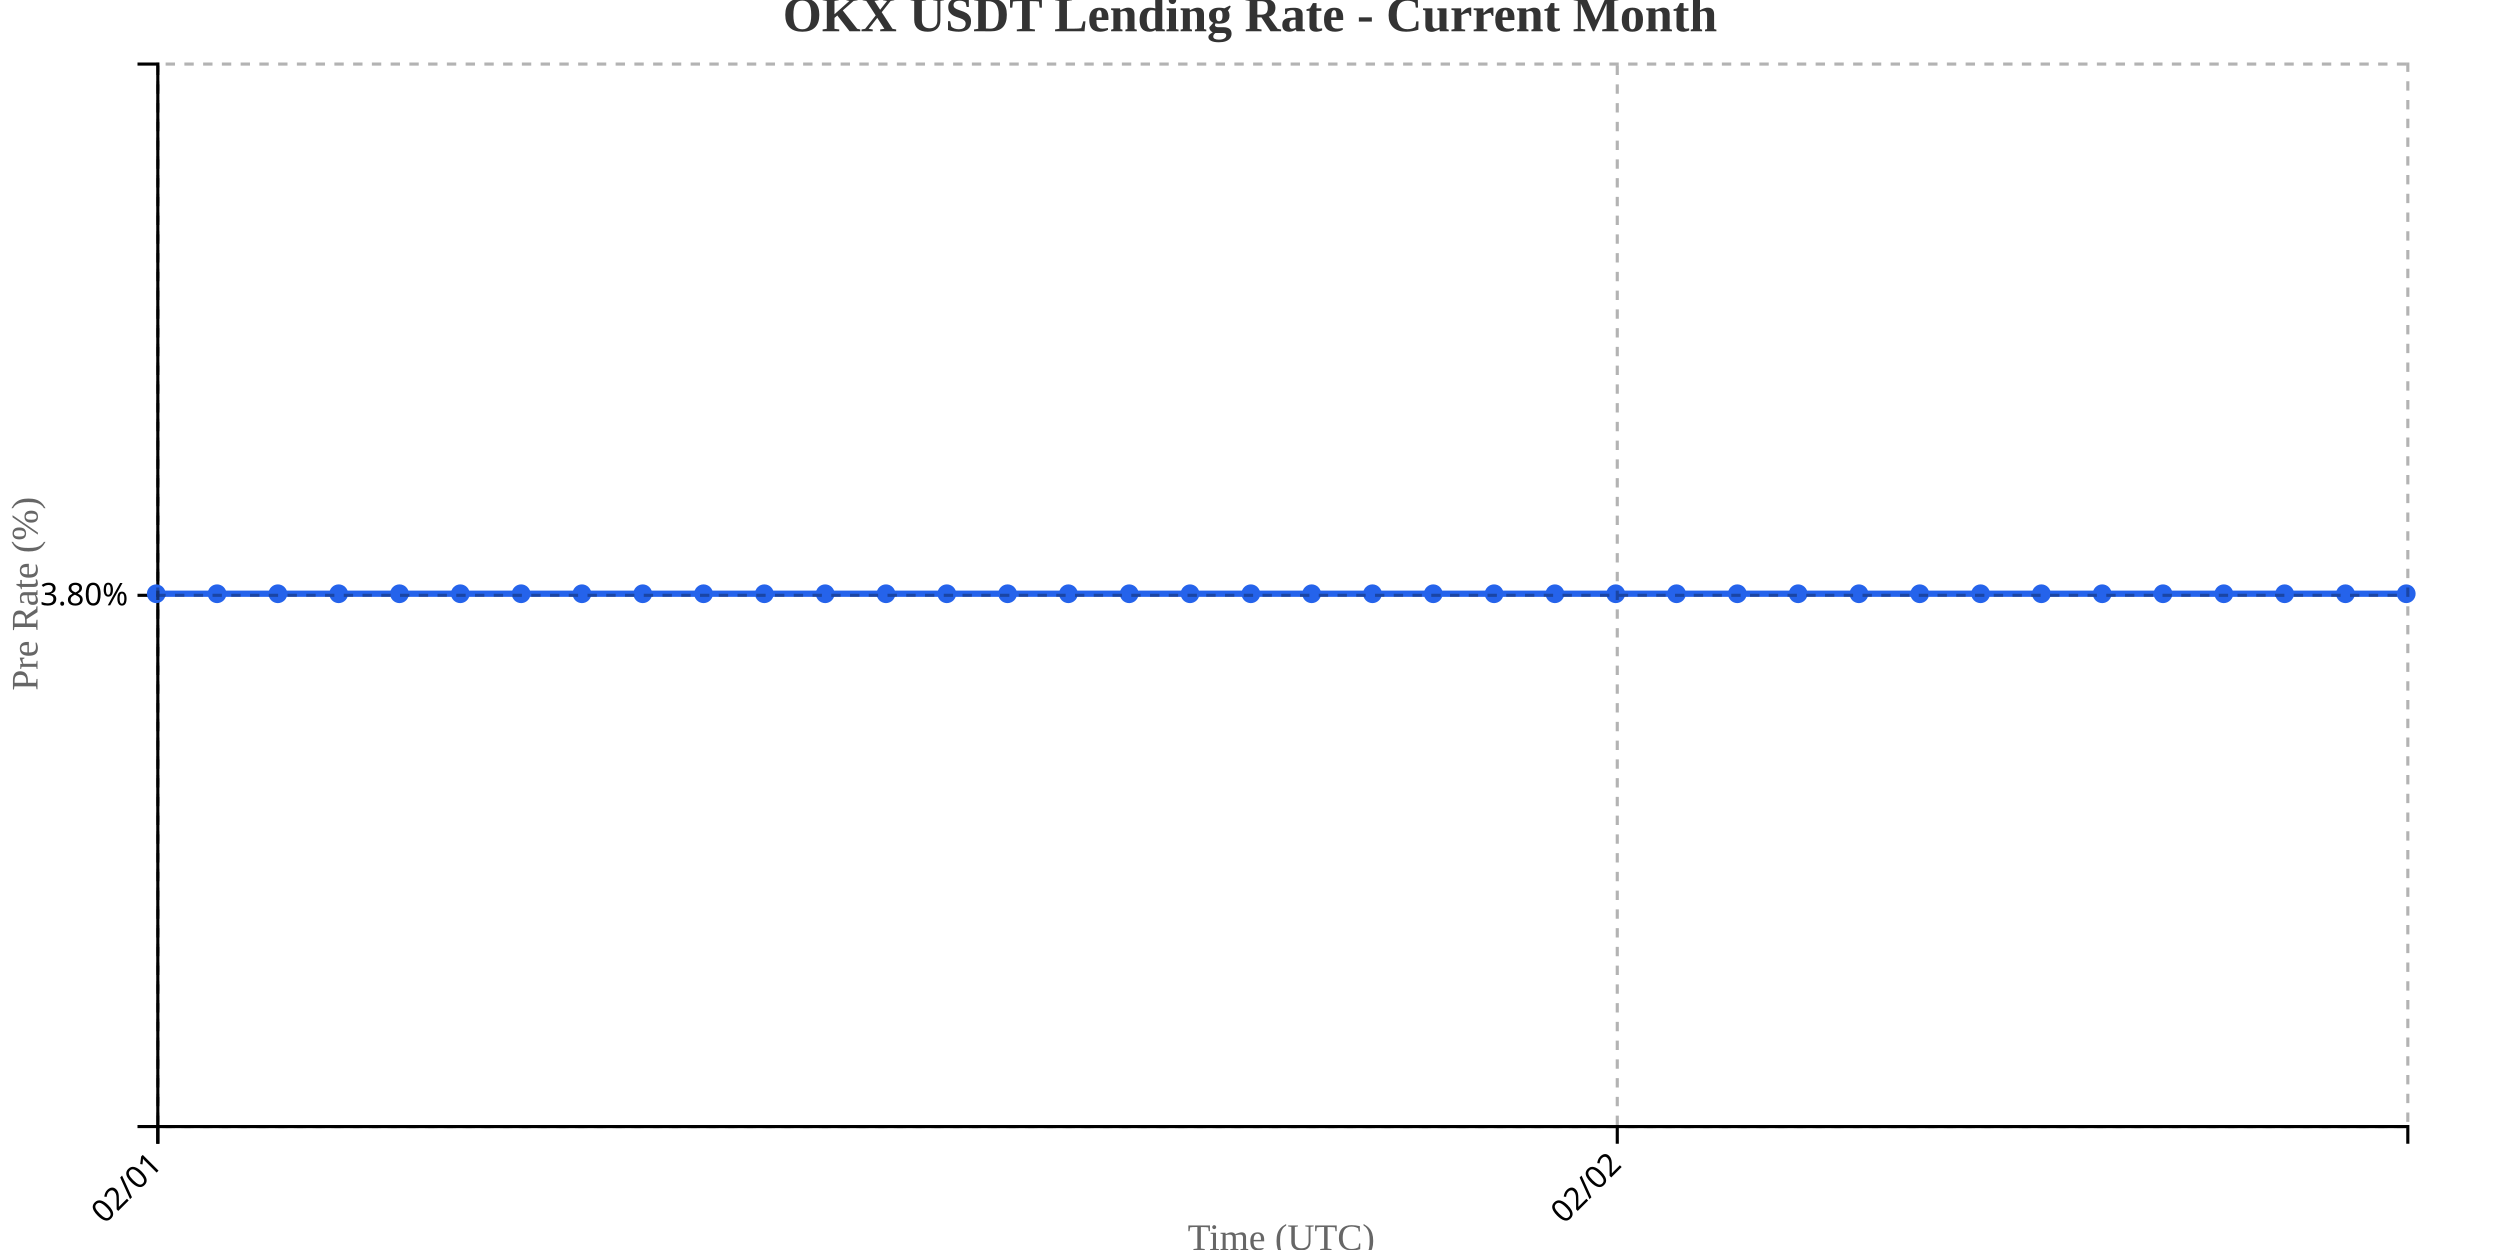
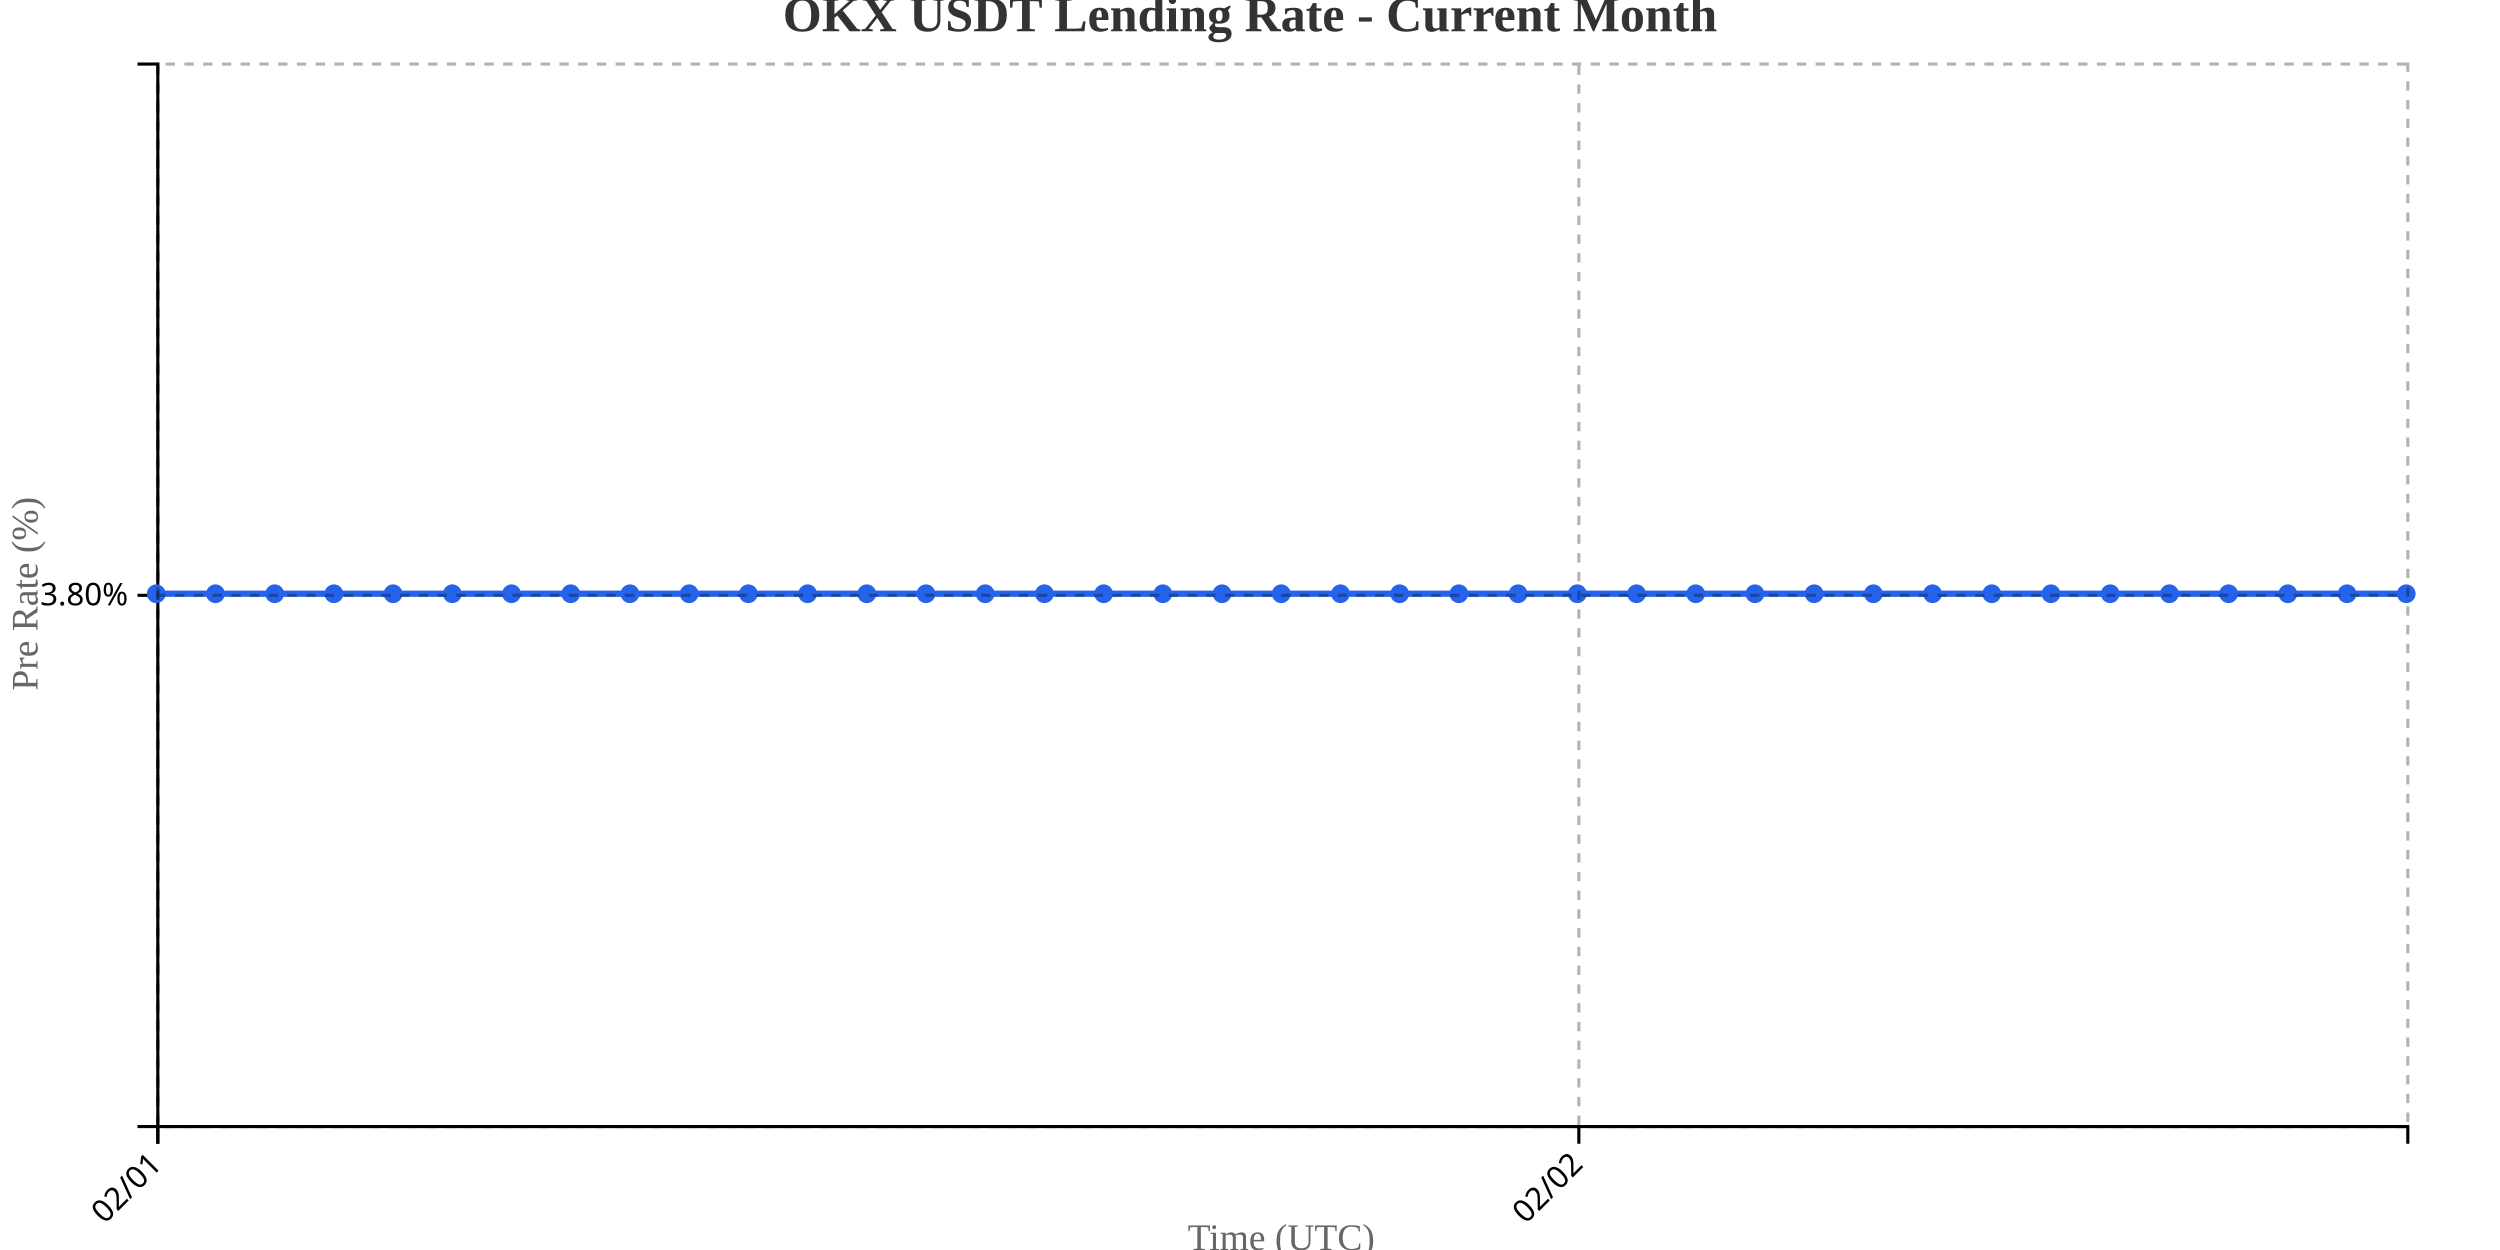
<svg xmlns="http://www.w3.org/2000/svg" width="800" height="400">
  <g transform="translate(50,20)">
    <g transform="translate(0,340)" fill="none" font-size="10" font-family="sans-serif" text-anchor="middle">
      <path class="domain" stroke="currentColor" d="M0.5,6V0.5H720.5V6" />
      <g class="tick" opacity="1" transform="translate(0.5,0)">
        <line stroke="currentColor" y2="6" />
        <text fill="currentColor" y="9" dy=".15em" style="text-anchor: end;" dx="-.8em" transform="rotate(-45)">02/01</text>
      </g>
-       <g class="tick" opacity="1" transform="translate(467.527,0)">
+       <g class="tick" opacity="1" transform="translate(455.2368,0)">
        <line stroke="currentColor" y2="6" />
        <text fill="currentColor" y="9" dy=".15em" style="text-anchor: end;" dx="-.8em" transform="rotate(-45)">02/02</text>
      </g>
    </g>
    <g fill="none" font-size="10" font-family="sans-serif" text-anchor="end">
      <path class="domain" stroke="currentColor" d="M-6,340.5H0.5V0.5H-6" />
      <g class="tick" opacity="1" transform="translate(0,170.5)">
        <line stroke="currentColor" x2="-6" />
        <text fill="currentColor" x="-9" dy="0.32em">3.80%</text>
      </g>
    </g>
    <text transform="rotate(-90)" y="-50" x="-170" dy="1em" style="text-anchor: middle; font-size: 12px; fill: #666;">Pre Rate (%)</text>
    <text transform="translate(360, 380)" style="text-anchor: middle; font-size: 12px; fill: #666;">Time (UTC)</text>
-     <path fill="none" stroke="#2563eb" stroke-width="2" d="M0,170C6.486,170,12.973,170,19.459,170C25.946,170,32.432,170,38.919,170C45.405,170,51.892,170,58.378,170C64.865,170,71.351,170,77.838,170C84.324,170,90.811,170,97.297,170C103.784,170,110.27,170,116.757,170C123.243,170,129.73,170,136.216,170C142.703,170,149.189,170,155.676,170C162.162,170,168.649,170,175.135,170C181.622,170,188.108,170,194.595,170C201.081,170,207.568,170,214.054,170C220.541,170,227.027,170,233.514,170C240,170,246.486,170,252.973,170C259.459,170,265.946,170,272.432,170C278.919,170,285.405,170,291.892,170C298.378,170,304.865,170,311.351,170C317.838,170,324.324,170,330.811,170C337.297,170,343.784,170,350.27,170C356.757,170,363.243,170,369.73,170C376.216,170,382.703,170,389.189,170C395.676,170,402.162,170,408.649,170C415.135,170,421.622,170,428.108,170C434.595,170,441.081,170,447.568,170C454.054,170,460.541,170,467.027,170C473.514,170,480,170,486.486,170C492.973,170,499.459,170,505.946,170C512.432,170,518.919,170,525.405,170C531.892,170,538.378,170,544.865,170C551.351,170,557.838,170,564.324,170C570.811,170,577.297,170,583.784,170C590.27,170,596.757,170,603.243,170C609.73,170,616.216,170,622.703,170C629.189,170,635.676,170,642.162,170C648.649,170,655.135,170,661.622,170C668.108,170,674.595,170,681.081,170C687.568,170,694.054,170,700.541,170C707.027,170,713.514,170,720,170" />
+     <path fill="none" stroke="#2563eb" stroke-width="2" d="M0,170C6.316,170,12.632,170,18.947,170C25.263,170,31.579,170,37.895,170C44.211,170,50.526,170,56.842,170C63.158,170,69.474,170,75.789,170C82.105,170,88.421,170,94.737,170C101.053,170,107.368,170,113.684,170C120,170,126.316,170,132.632,170C138.947,170,145.263,170,151.579,170C157.895,170,164.211,170,170.526,170C176.842,170,183.158,170,189.474,170C195.789,170,202.105,170,208.421,170C214.737,170,221.053,170,227.368,170C233.684,170,240,170,246.316,170C252.632,170,258.947,170,265.263,170C271.579,170,277.895,170,284.211,170C290.526,170,296.842,170,303.158,170C309.474,170,315.789,170,322.105,170C328.421,170,334.737,170,341.053,170C347.368,170,353.684,170,360,170C366.316,170,372.632,170,378.947,170C385.263,170,391.579,170,397.895,170C404.211,170,410.526,170,416.842,170C423.158,170,429.474,170,435.789,170C442.105,170,448.421,170,454.737,170C461.053,170,467.368,170,473.684,170C480,170,486.316,170,492.632,170C498.947,170,505.263,170,511.579,170C517.895,170,524.211,170,530.526,170C536.842,170,543.158,170,549.474,170C555.789,170,562.105,170,568.421,170C574.737,170,581.053,170,587.368,170C593.684,170,600,170,606.316,170C612.632,170,618.947,170,625.263,170C631.579,170,637.895,170,644.211,170C650.526,170,656.842,170,663.158,170C669.474,170,675.789,170,682.105,170C688.421,170,694.737,170,701.053,170C707.368,170,713.684,170,720,170" />
    <circle class="dot" cx="0" cy="170" r="3" fill="#2563eb" />
-     <circle class="dot" cx="19.459" cy="170" r="3" fill="#2563eb" />
-     <circle class="dot" cx="38.919" cy="170" r="3" fill="#2563eb" />
-     <circle class="dot" cx="58.378" cy="170" r="3" fill="#2563eb" />
-     <circle class="dot" cx="77.838" cy="170" r="3" fill="#2563eb" />
-     <circle class="dot" cx="97.297" cy="170" r="3" fill="#2563eb" />
-     <circle class="dot" cx="116.757" cy="170" r="3" fill="#2563eb" />
-     <circle class="dot" cx="136.216" cy="170" r="3" fill="#2563eb" />
-     <circle class="dot" cx="155.676" cy="170" r="3" fill="#2563eb" />
-     <circle class="dot" cx="175.135" cy="170" r="3" fill="#2563eb" />
-     <circle class="dot" cx="194.595" cy="170" r="3" fill="#2563eb" />
-     <circle class="dot" cx="214.054" cy="170" r="3" fill="#2563eb" />
-     <circle class="dot" cx="233.514" cy="170" r="3" fill="#2563eb" />
-     <circle class="dot" cx="252.973" cy="170" r="3" fill="#2563eb" />
-     <circle class="dot" cx="272.432" cy="170" r="3" fill="#2563eb" />
-     <circle class="dot" cx="291.892" cy="170" r="3" fill="#2563eb" />
-     <circle class="dot" cx="311.351" cy="170" r="3" fill="#2563eb" />
-     <circle class="dot" cx="330.811" cy="170" r="3" fill="#2563eb" />
-     <circle class="dot" cx="350.27" cy="170" r="3" fill="#2563eb" />
-     <circle class="dot" cx="369.73" cy="170" r="3" fill="#2563eb" />
-     <circle class="dot" cx="389.189" cy="170" r="3" fill="#2563eb" />
-     <circle class="dot" cx="408.649" cy="170" r="3" fill="#2563eb" />
-     <circle class="dot" cx="428.108" cy="170" r="3" fill="#2563eb" />
-     <circle class="dot" cx="447.568" cy="170" r="3" fill="#2563eb" />
-     <circle class="dot" cx="467.027" cy="170" r="3" fill="#2563eb" />
-     <circle class="dot" cx="486.486" cy="170" r="3" fill="#2563eb" />
-     <circle class="dot" cx="505.946" cy="170" r="3" fill="#2563eb" />
-     <circle class="dot" cx="525.405" cy="170" r="3" fill="#2563eb" />
-     <circle class="dot" cx="544.865" cy="170" r="3" fill="#2563eb" />
-     <circle class="dot" cx="564.324" cy="170" r="3" fill="#2563eb" />
-     <circle class="dot" cx="583.784" cy="170" r="3" fill="#2563eb" />
-     <circle class="dot" cx="603.243" cy="170" r="3" fill="#2563eb" />
-     <circle class="dot" cx="622.703" cy="170" r="3" fill="#2563eb" />
-     <circle class="dot" cx="642.162" cy="170" r="3" fill="#2563eb" />
-     <circle class="dot" cx="661.622" cy="170" r="3" fill="#2563eb" />
-     <circle class="dot" cx="681.081" cy="170" r="3" fill="#2563eb" />
-     <circle class="dot" cx="700.541" cy="170" r="3" fill="#2563eb" />
+     <circle class="dot" cx="18.947" cy="170" r="3" fill="#2563eb" />
+     <circle class="dot" cx="37.895" cy="170" r="3" fill="#2563eb" />
+     <circle class="dot" cx="56.842" cy="170" r="3" fill="#2563eb" />
+     <circle class="dot" cx="75.789" cy="170" r="3" fill="#2563eb" />
+     <circle class="dot" cx="94.737" cy="170" r="3" fill="#2563eb" />
+     <circle class="dot" cx="113.684" cy="170" r="3" fill="#2563eb" />
+     <circle class="dot" cx="132.632" cy="170" r="3" fill="#2563eb" />
+     <circle class="dot" cx="151.579" cy="170" r="3" fill="#2563eb" />
+     <circle class="dot" cx="170.526" cy="170" r="3" fill="#2563eb" />
+     <circle class="dot" cx="189.474" cy="170" r="3" fill="#2563eb" />
+     <circle class="dot" cx="208.421" cy="170" r="3" fill="#2563eb" />
+     <circle class="dot" cx="227.368" cy="170" r="3" fill="#2563eb" />
+     <circle class="dot" cx="246.316" cy="170" r="3" fill="#2563eb" />
+     <circle class="dot" cx="265.263" cy="170" r="3" fill="#2563eb" />
+     <circle class="dot" cx="284.211" cy="170" r="3" fill="#2563eb" />
+     <circle class="dot" cx="303.158" cy="170" r="3" fill="#2563eb" />
+     <circle class="dot" cx="322.105" cy="170" r="3" fill="#2563eb" />
+     <circle class="dot" cx="341.053" cy="170" r="3" fill="#2563eb" />
+     <circle class="dot" cx="360" cy="170" r="3" fill="#2563eb" />
+     <circle class="dot" cx="378.947" cy="170" r="3" fill="#2563eb" />
+     <circle class="dot" cx="397.895" cy="170" r="3" fill="#2563eb" />
+     <circle class="dot" cx="416.842" cy="170" r="3" fill="#2563eb" />
+     <circle class="dot" cx="435.789" cy="170" r="3" fill="#2563eb" />
+     <circle class="dot" cx="454.737" cy="170" r="3" fill="#2563eb" />
+     <circle class="dot" cx="473.684" cy="170" r="3" fill="#2563eb" />
+     <circle class="dot" cx="492.632" cy="170" r="3" fill="#2563eb" />
+     <circle class="dot" cx="511.579" cy="170" r="3" fill="#2563eb" />
+     <circle class="dot" cx="530.526" cy="170" r="3" fill="#2563eb" />
+     <circle class="dot" cx="549.474" cy="170" r="3" fill="#2563eb" />
+     <circle class="dot" cx="568.421" cy="170" r="3" fill="#2563eb" />
+     <circle class="dot" cx="587.368" cy="170" r="3" fill="#2563eb" />
+     <circle class="dot" cx="606.316" cy="170" r="3" fill="#2563eb" />
+     <circle class="dot" cx="625.263" cy="170" r="3" fill="#2563eb" />
+     <circle class="dot" cx="644.211" cy="170" r="3" fill="#2563eb" />
+     <circle class="dot" cx="663.158" cy="170" r="3" fill="#2563eb" />
+     <circle class="dot" cx="682.105" cy="170" r="3" fill="#2563eb" />
+     <circle class="dot" cx="701.053" cy="170" r="3" fill="#2563eb" />
    <circle class="dot" cx="720" cy="170" r="3" fill="#2563eb" />
    <g class="grid" transform="translate(0,340)" fill="none" font-size="10" font-family="sans-serif" text-anchor="middle" style="stroke-dasharray: 3,3; opacity: 0.3;">
      <path class="domain" stroke="currentColor" d="M0.5,-340V0.5H720.5V-340" />
      <g class="tick" opacity="1" transform="translate(0.5,0)">
        <line stroke="currentColor" y2="-340" />
        <text fill="currentColor" y="3" dy="0.71em" />
      </g>
-       <g class="tick" opacity="1" transform="translate(467.527,0)">
+       <g class="tick" opacity="1" transform="translate(455.2368,0)">
        <line stroke="currentColor" y2="-340" />
        <text fill="currentColor" y="3" dy="0.71em" />
      </g>
    </g>
    <g class="grid" fill="none" font-size="10" font-family="sans-serif" text-anchor="end" style="stroke-dasharray: 3,3; opacity: 0.3;">
      <path class="domain" stroke="currentColor" d="M720,340.5H0.5V0.5H720" />
      <g class="tick" opacity="1" transform="translate(0,170.5)">
        <line stroke="currentColor" x2="720" />
        <text fill="currentColor" x="-3" dy="0.32em" />
      </g>
    </g>
  </g>
  <text x="400" y="10" text-anchor="middle" style="font-size: 16px; font-weight: bold; fill: #333;">OKX USDT Lending Rate - Current Month</text>
</svg>
